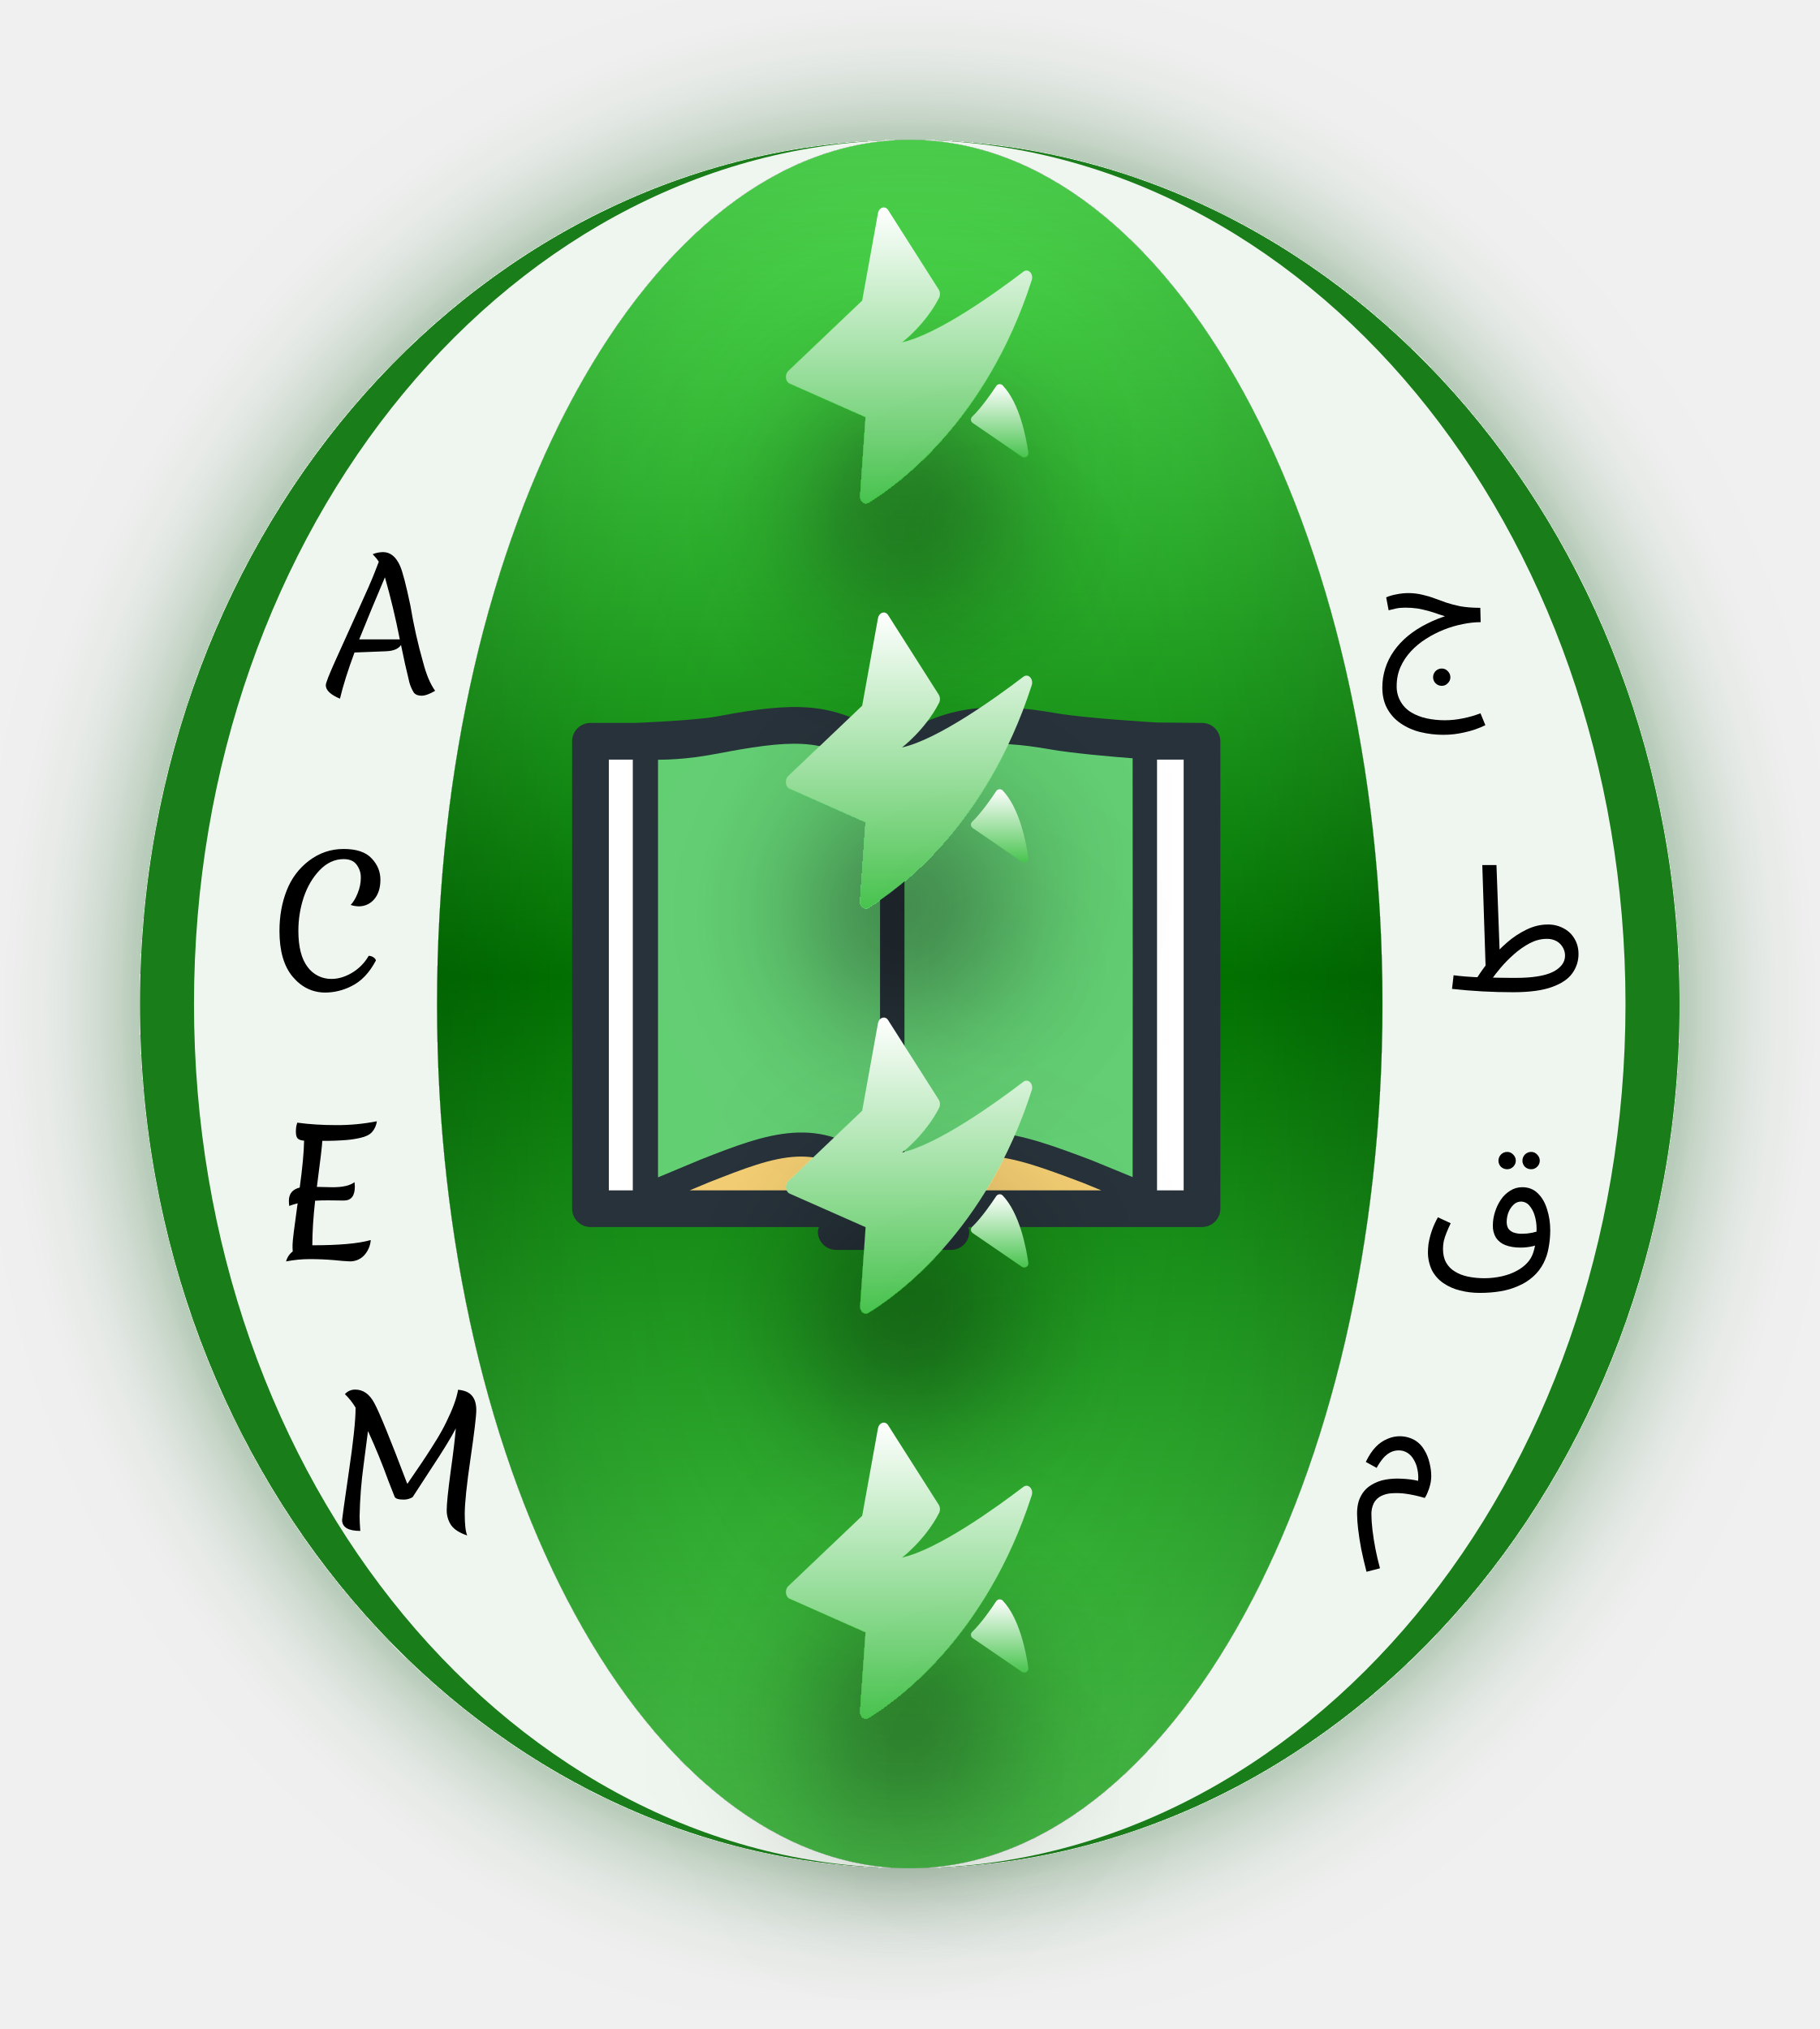
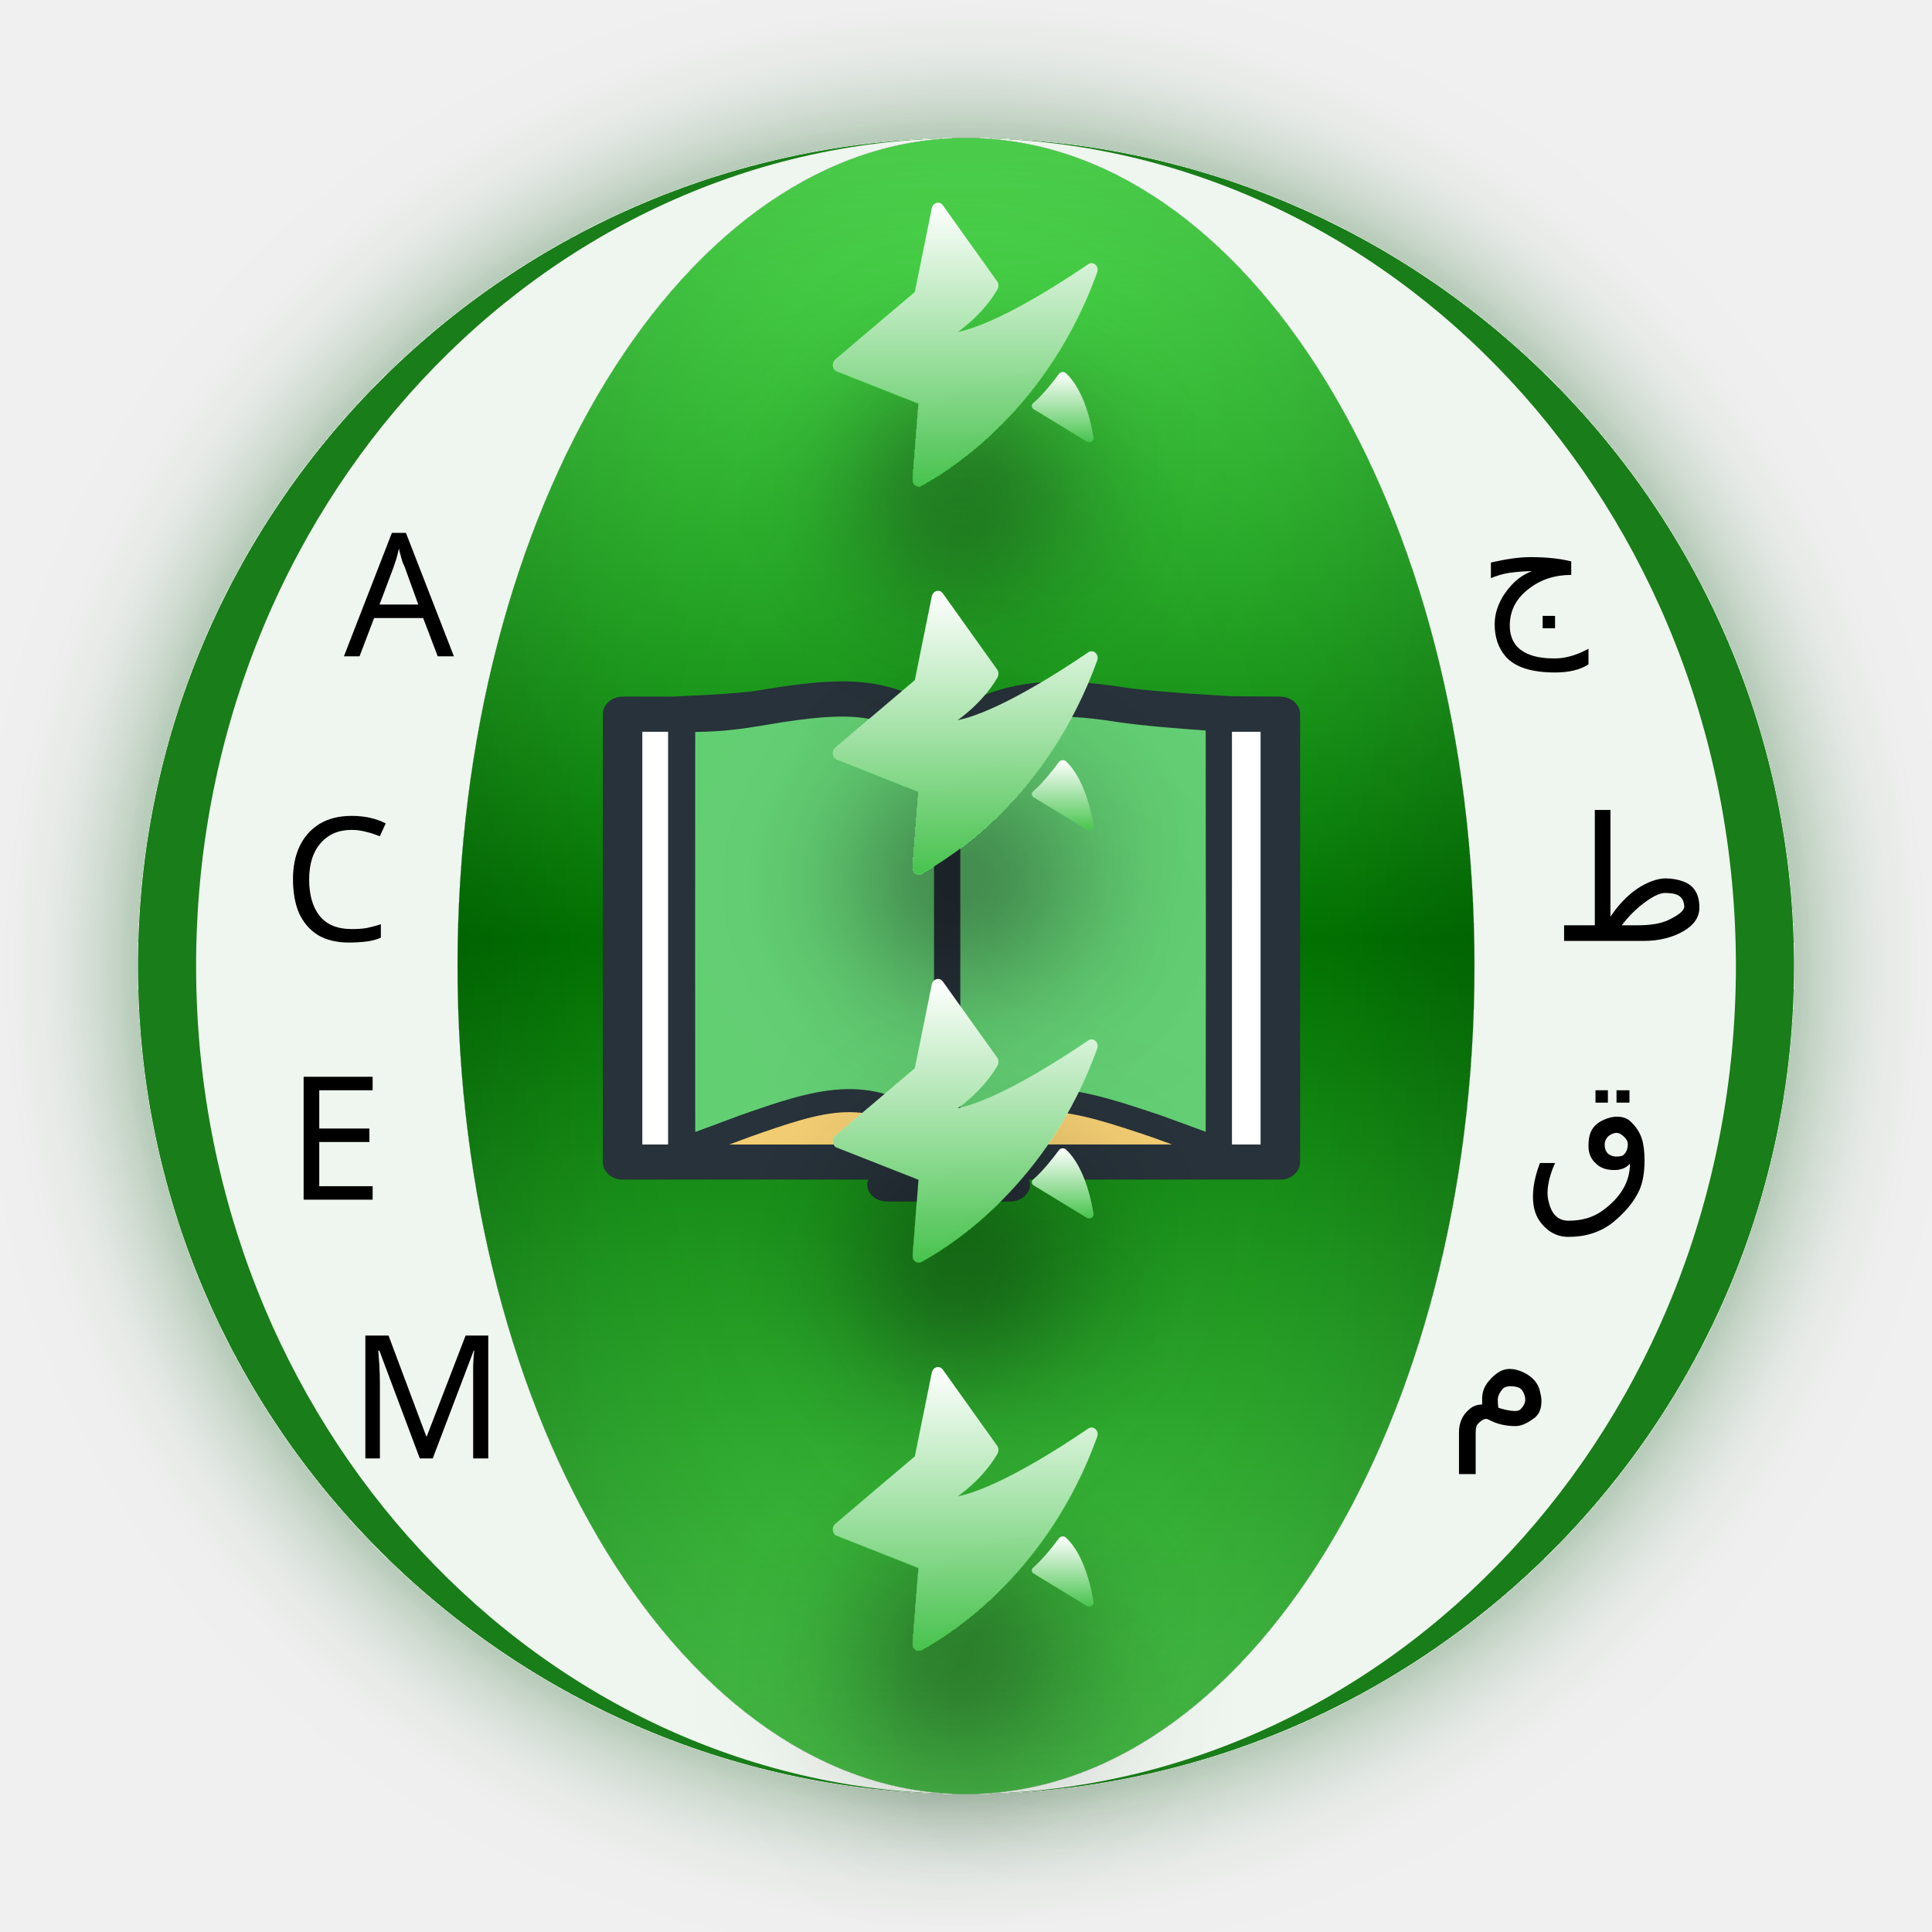
- <svg xmlns="http://www.w3.org/2000/svg" fill="none" viewBox="0 0 52 58">
+ <svg xmlns="http://www.w3.org/2000/svg" fill="none" viewBox="0 0 56 56">
  <g filter="url(#a)">
-     <ellipse cx="26" cy="28.702" fill="#197D19" rx="22" ry="24.702" />
-   </g>
-   <ellipse cx="26" cy="28.702" fill="#EFF5EF" rx="20.456" ry="24.702" />
+     <circle cx="28" cy="28" r="24" fill="#197D19" />
+   </g>
+   <ellipse cx="28" cy="28" fill="#EFF5EF" rx="22.316" ry="24" />
  <g filter="url(#b)">
-     <ellipse cx="26" cy="28.702" fill="url(#c)" rx="13.509" ry="24.702" />
-   </g>
-   <path fill="#27323A" d="m34.352 20.665-1.29-.012c-.017 0-2.05-.121-2.87-.264-1.764-.309-3.178-.282-4.67.785-1.53-1.054-2.563-1.12-4.552-.782l-.489.09c-.597.114-2.32.183-2.32.183h-1.286a.524.524 0 0 0-.524.524v13.362c0 .29.235.524.524.524h6.53c-.015.046-.03.092-.03.144a.52.52 0 0 0 .533.51h3.26a.522.522 0 0 0 .534-.51.43.43 0 0 0-.032-.144h6.682c.29 0 .525-.235.525-.524V21.189a.524.524 0 0 0-.525-.524Z" />
-   <path fill="#fff" d="M17.4 21.714h.685v12.313H17.4V21.714Z" />
-   <path fill="#63CF73" d="M18.806 21.718c.757-.004 1.329-.105 1.87-.207.157-.03.313-.06.47-.086 1.964-.333 2.67-.199 3.98.753.008.006.017.008.025.012v11.104c-1.697-1.488-3.222-.897-5.136-.144l-1.209.505c-.002-2.059-.002-9.616 0-11.937Z" />
-   <path fill="#F4CE73" d="M20.277 33.791c1.974-.776 3.165-1.243 4.649.235l.003.001H19.71l.566-.236Zm5.847.236.023-.016c1.37-1.493 2.664-1.004 4.802-.2l.526.216h-5.351Z" />
-   <path fill="#63CF73" d="m32.37 33.648-1.168-.48c-2.077-.783-3.735-1.403-5.353.162V22.218c.032-.015.064-.027.093-.05 1.284-1.003 2.421-1.036 4.07-.747.649.113 1.789.212 2.358.255.005 2.304.005 9.94 0 11.972Z" />
-   <path fill="#fff" d="M33.067 21.714h.761v12.313h-.761V21.714Z" />
+     <ellipse cx="28" cy="28" fill="url(#c)" rx="14.737" ry="24" />
+   </g>
+   <path fill="#27323A" d="m37.111 20.192-1.408-.012c-.018 0-2.237-.118-3.13-.257-1.926-.299-3.467-.273-5.095.763-1.668-1.024-2.796-1.088-4.966-.759-.183.028-.359.057-.533.086-.652.111-2.531.179-2.531.179h-1.403c-.316 0-.571.228-.571.509V33.683c0 .281.256.509.571.509h7.124c-.016.045-.033.09-.033.141 0 .273.259.494.582.494h3.555c.323 0 .583-.221.583-.494 0-.05-.016-.095-.034-.141h7.289c.317 0 .573-.228.573-.509V20.701c0-.281-.256-.509-.573-.509Z" />
+   <path fill="#fff" d="M18.618 21.211h.747V33.174h-.747V21.211Z" />
+   <path fill="#63CF73" d="M20.152 21.215c.826-.004 1.45-.102 2.04-.201.17-.03.341-.058.512-.084 2.143-.323 2.914-.193 4.342.732.009.005.018.008.027.012v10.789c-1.851-1.446-3.515-.872-5.603-.141l-1.319.49c-.003-2-.003-9.343 0-11.597Z" />
+   <path fill="#F4CE73" d="M21.757 32.945c2.153-.754 3.453-1.207 5.072.228 0 0 .002.001.003.001H21.139l.618-.229Zm6.378.229c.007-.005.018-.009.025-.016 1.494-1.45 2.906-.976 5.238-.194l.574.209h-5.838Z" />
+   <path fill="#63CF73" d="m34.949 32.806-1.274-.467c-2.267-.761-4.074-1.363-5.84.158V21.7c.034-.015.07-.026.101-.048 1.4-.976 2.642-1.007 4.441-.726.707.11 1.951.205 2.571.248.006 2.239.006 9.657 0 11.632Z" />
+   <path fill="#fff" d="M35.709 21.211h.83V33.174h-.83V21.211Z" />
  <g filter="url(#d)">
-     <path fill="url(#e)" fill-rule="evenodd" d="m24.739 11.92-.155 2.25c-.01.159.118.268.234.197.816-.498 3.372-2.33 4.667-6.355.06-.185-.1-.351-.236-.247-.766.585-2.438 1.793-3.471 2.023 0 0 .661-.501 1.058-1.271a.25.25 0 0 0-.008-.24l-1.445-2.272c-.085-.135-.261-.079-.292.093l-.45 2.496-2.111 2.01c-.106.101-.084.305.038.359l2.17.958Z" clip-rule="evenodd" />
+     <path fill="url(#e)" fill-rule="evenodd" d="m26.624 11.696-.169 2.186c-.012.154.129.259.255.191.89-.484 3.679-2.264 5.092-6.175.065-.179-.109-.341-.258-.24-.835.568-2.659 1.742-3.787 1.966 0 0 .722-.487 1.154-1.235.042-.073.039-.167-.008-.233L27.327 5.948c-.093-.131-.285-.077-.319.09l-.491 2.426-2.303 1.953c-.116.098-.092.296.041.348l2.368.931Z" clip-rule="evenodd" />
  </g>
  <g filter="url(#f)">
-     <path fill="url(#g)" fill-rule="evenodd" d="M28.472 11.034c-.134.203-.422.622-.688.878a.115.115 0 0 0 .015.178l1.405.963c.085.057.2-.011.185-.112-.065-.46-.254-1.418-.73-1.921a.12.12 0 0 0-.187.014Z" clip-rule="evenodd" />
+     <path fill="url(#g)" fill-rule="evenodd" d="M30.697 10.834c-.146.198-.46.605-.75.853-.058.05-.05.133.016.174l1.533.935c.092.056.217-.011.201-.108-.071-.447-.277-1.378-.796-1.867-.058-.055-.158-.049-.204.014Z" clip-rule="evenodd" />
  </g>
  <g filter="url(#h)">
-     <path fill="url(#i)" fill-rule="evenodd" d="m24.739 23.5-.155 2.25c-.01.158.118.267.234.196.816-.498 3.372-2.33 4.667-6.355.06-.185-.1-.351-.236-.247-.766.585-2.438 1.793-3.471 2.023 0 0 .661-.501 1.058-1.271a.25.25 0 0 0-.008-.24l-1.445-2.272c-.085-.135-.261-.079-.292.093l-.45 2.496-2.111 2.01c-.106.101-.084.305.038.359l2.17.958Z" clip-rule="evenodd" />
+     <path fill="url(#i)" fill-rule="evenodd" d="m26.624 22.946-.169 2.186c-.012.154.129.259.255.191.89-.484 3.679-2.264 5.092-6.175.065-.179-.109-.341-.258-.24-.835.568-2.659 1.742-3.787 1.966 0 0 .722-.487 1.154-1.235.042-.073.039-.167-.008-.233L27.327 17.198c-.093-.131-.285-.077-.319.09l-.491 2.426-2.303 1.953c-.116.098-.092.296.041.348l2.368.931Z" clip-rule="evenodd" />
  </g>
  <g filter="url(#j)">
-     <path fill="url(#k)" fill-rule="evenodd" d="M28.472 22.613c-.134.203-.422.622-.688.878a.115.115 0 0 0 .015.178l1.405.963c.085.057.2-.011.185-.112-.065-.46-.254-1.418-.73-1.921a.12.12 0 0 0-.187.014Z" clip-rule="evenodd" />
+     <path fill="url(#k)" fill-rule="evenodd" d="M30.697 22.084c-.146.198-.46.604-.75.853-.058.05-.05.133.016.174l1.533.935c.092.056.217-.011.201-.108-.071-.447-.277-1.378-.796-1.867-.058-.054-.158-.049-.204.014Z" clip-rule="evenodd" />
  </g>
  <g filter="url(#l)">
-     <path fill="url(#m)" fill-rule="evenodd" d="m24.739 35.079-.155 2.25c-.01.158.118.267.234.196.816-.498 3.372-2.33 4.667-6.355.06-.185-.1-.351-.236-.247-.766.585-2.438 1.793-3.471 2.023 0 0 .661-.502 1.058-1.271a.25.25 0 0 0-.008-.24l-1.445-2.272c-.085-.135-.261-.08-.292.093l-.45 2.496-2.111 2.01c-.106.101-.084.305.038.358l2.17.959Z" clip-rule="evenodd" />
+     <path fill="url(#m)" fill-rule="evenodd" d="m26.624 34.196-.169 2.186c-.012.154.129.259.255.191.89-.484 3.679-2.264 5.092-6.175.065-.179-.109-.341-.258-.24-.835.568-2.659 1.742-3.787 1.966 0 0 .722-.487 1.154-1.235.042-.073.039-.167-.008-.233L27.327 28.448c-.093-.131-.285-.077-.319.09l-.491 2.426-2.303 1.953c-.116.098-.092.296.041.348l2.368.931Z" clip-rule="evenodd" />
  </g>
  <g filter="url(#n)">
-     <path fill="url(#o)" fill-rule="evenodd" d="M28.472 34.192c-.134.203-.422.622-.688.878a.115.115 0 0 0 .015.178l1.405.963c.085.057.2-.011.185-.112-.065-.46-.254-1.418-.73-1.922a.12.12 0 0 0-.187.015Z" clip-rule="evenodd" />
+     <path fill="url(#o)" fill-rule="evenodd" d="M30.697 33.334c-.146.198-.46.604-.75.853-.058.05-.05.133.016.174l1.533.935c.092.056.217-.011.201-.108-.071-.447-.277-1.378-.796-1.867-.058-.054-.158-.049-.204.014Z" clip-rule="evenodd" />
  </g>
  <g filter="url(#p)">
-     <path fill="url(#q)" fill-rule="evenodd" d="m24.739 46.657-.155 2.25c-.01.159.118.268.234.197.816-.498 3.372-2.33 4.667-6.355.06-.185-.1-.351-.236-.247-.766.584-2.438 1.793-3.471 2.023 0 0 .661-.502 1.058-1.271a.25.25 0 0 0-.008-.24l-1.445-2.272c-.085-.135-.261-.08-.292.093l-.45 2.496-2.111 2.01c-.106.1-.084.304.038.358l2.17.959Z" clip-rule="evenodd" />
+     <path fill="url(#q)" fill-rule="evenodd" d="m26.624 45.446-.169 2.186c-.012.154.129.259.255.191.89-.484 3.679-2.264 5.092-6.175.065-.179-.109-.341-.258-.24-.835.568-2.659 1.742-3.787 1.966 0 0 .722-.487 1.154-1.235.042-.073.039-.167-.008-.233L27.327 39.698c-.093-.131-.285-.077-.319.09l-.491 2.426-2.303 1.953c-.116.098-.092.296.041.348l2.368.931Z" clip-rule="evenodd" />
  </g>
  <g filter="url(#r)">
-     <path fill="url(#s)" fill-rule="evenodd" d="M28.472 45.77c-.134.204-.422.623-.688.879a.115.115 0 0 0 .015.178l1.405.962c.085.058.2-.01.185-.11-.065-.46-.254-1.42-.73-1.923a.12.12 0 0 0-.187.015Z" clip-rule="evenodd" />
-   </g>
-   <path fill="#000" d="M9.311 19.587c0-.063.092-.298.275-.705.183-.41.395-.878.635-1.405.243-.53.408-.908.495-1.135l.11-.285a1.409 1.409 0 0 0-.175-.215.817.817 0 0 1 .295-.06c.21 0 .373.133.49.4.073.17.172.55.295 1.14a14.56 14.56 0 0 0 .365 1.625c.09.343.203.61.34.8-.157.093-.287.14-.39.14-.1 0-.173-.03-.22-.09a1.114 1.114 0 0 1-.125-.285 24.28 24.28 0 0 1-.24-1.075c-.073.113-.22.173-.44.18l-.89.035c-.19.513-.328.953-.415 1.32-.27-.113-.405-.242-.405-.385Zm1.69-3.085a93.81 93.81 0 0 0-.735 1.775h1.16a21.496 21.496 0 0 0-.425-1.775ZM9.302 28.373c-.37 0-.681-.15-.935-.45-.253-.3-.38-.736-.38-1.31 0-.423.069-.808.205-1.155.137-.35.35-.635.64-.855.294-.223.624-.335.99-.335.367 0 .634.09.8.27.167.177.25.38.25.61 0 .23-.058.415-.175.555a.57.57 0 0 1-.455.205.771.771 0 0 1-.22-.04c.077-.08.143-.191.2-.335.06-.146.09-.293.09-.44a.594.594 0 0 0-.12-.375c-.076-.106-.2-.16-.37-.16-.256 0-.486.107-.69.32-.2.21-.351.47-.455.78-.1.307-.15.624-.15.95 0 .46.089.805.265 1.035a.83.83 0 0 0 .685.34c.187 0 .379-.056.575-.17a1.34 1.34 0 0 0 .485-.49.24.24 0 0 1 .14.045c.043.03.065.06.065.09-.187.354-.422.599-.705.735a1.67 1.67 0 0 1-.735.18Zm.524 5.945-.445-.005a5.08 5.08 0 0 0-.375.01c-.053.473-.08.898-.08 1.274.77 0 1.327-.05 1.67-.15a.725.725 0 0 1-.2.45.548.548 0 0 1-.405.16 6.97 6.97 0 0 1-.435-.035c-.24-.02-.473-.03-.7-.03-.226 0-.453.022-.68.066a.518.518 0 0 1 .19-.285 1.897 1.897 0 0 1-.005-.19c0-.107.049-.502.145-1.185a1.907 1.907 0 0 0-.24.074 1.374 1.374 0 0 1-.01-.145c0-.203.104-.33.31-.38.077-.56.119-1.006.125-1.34-.086-.006-.148-.028-.185-.065-.033-.036-.05-.101-.05-.195 0-.096.014-.181.04-.255.344.047.717.07 1.12.07a5.82 5.82 0 0 0 1.155-.11.58.58 0 0 1-.14.31c-.07.077-.183.132-.34.166a2.792 2.792 0 0 1-.39.06 7.949 7.949 0 0 1-.69.024c-.003.12-.055.559-.155 1.316.207.006.357.01.45.01.294 0 .502-.049.625-.146.007.054.01.097.01.13 0 .264-.105.396-.315.396Zm3.266 5.409c.187.017.32.075.4.175.08.096.12.231.12.405 0 .17-.055.631-.165 1.385-.11.753-.165 1.282-.165 1.585 0 .3.024.505.07.615-.22-.074-.373-.172-.46-.295a.767.767 0 0 1-.125-.44c0-.17.037-.528.11-1.075.077-.547.127-.964.15-1.25-.136.263-.365.636-.685 1.12-.316.483-.5.765-.55.845a.489.489 0 0 1-.25.07c-.156 0-.245-.028-.265-.085l-.175-.445a18.345 18.345 0 0 0-.585-1.43l-.125.965a12.59 12.59 0 0 0-.115 1.475c0 .103.007.242.02.415-.346 0-.52-.105-.52-.315 0-.03.064-.482.19-1.355.13-.877.195-1.487.195-1.83v-.025a1.87 1.87 0 0 0-.305-.385.386.386 0 0 1 .295-.13c.227 0 .409.128.545.385.14.253.449 1.008.925 2.265a.38.38 0 0 1 .02.045c.03-.047.112-.167.245-.36a19.063 19.063 0 0 0 .585-.895 5.76 5.76 0 0 0 .28-.505c.187-.38.3-.69.34-.93Zm28.114-20.122a.245.245 0 0 1-.18-.075.248.248 0 0 1 .18-.42c.067 0 .123.025.17.075a.24.24 0 0 1 .075.175.224.224 0 0 1-.075.17.224.224 0 0 1-.17.075Zm.05 1.4a2.77 2.77 0 0 1-.67-.08 1.711 1.711 0 0 1-.56-.25c-.16-.11-.287-.25-.38-.42-.093-.17-.14-.37-.14-.6a1.805 1.805 0 0 1 .33-1.045c.11-.157.243-.3.4-.43a2.78 2.78 0 0 1 .535-.345c.2-.103.418-.19.655-.26l-.055.065a12.094 12.094 0 0 1-.265-.085 3.474 3.474 0 0 0-.59-.16 2.37 2.37 0 0 0-.355-.025c-.1 0-.188.008-.265.025a9.857 9.857 0 0 0-.21.05l-.07-.37a1.39 1.39 0 0 1 .29-.085 1.696 1.696 0 0 1 .74.01c.12.027.233.06.34.1l.345.125c.12.04.253.075.4.105.15.027.327.042.53.045h.045l.01.41c-.16 0-.33.018-.51.055a3.062 3.062 0 0 0-1.05.42 2.17 2.17 0 0 0-.435.36 1.64 1.64 0 0 0-.295.445c-.073.167-.11.347-.11.54a.855.855 0 0 0 .41.755c.13.08.278.138.445.175a2.508 2.508 0 0 0 1.035 0 2.92 2.92 0 0 0 .505-.145l.14.34a2.624 2.624 0 0 1-.595.205c-.203.047-.403.07-.6.07Zm1.034 15.953c-.2 0-.388-.024-.565-.07a1.424 1.424 0 0 1-.475-.21 1.01 1.01 0 0 1-.325-.365 1.175 1.175 0 0 1-.115-.54c0-.05.005-.12.015-.21a2.264 2.264 0 0 1 .27-.766l.365.17a3.81 3.81 0 0 0-.125.285 1.59 1.59 0 0 0-.075.235c-.013.07-.02.14-.02.21 0 .157.03.289.09.395a.68.68 0 0 0 .25.255c.107.067.23.115.37.145a2.338 2.338 0 0 0 .975-.009c.16-.037.3-.089.42-.155.12-.064.22-.139.3-.226a.762.762 0 0 0 .17-.284c.034-.1.059-.209.075-.325.017-.12.025-.239.025-.355 0-.14-.018-.27-.055-.39a.75.75 0 0 0-.155-.29.313.313 0 0 0-.24-.11.3.3 0 0 0-.21.09.619.619 0 0 0-.145.22.774.774 0 0 0-.05.27c0 .07.014.13.04.18.03.05.079.09.145.12a.71.71 0 0 0 .26.04 1.427 1.427 0 0 0 .545-.11l.02.35a.758.758 0 0 1-.285.12 1.512 1.512 0 0 1-.325.035c-.17 0-.315-.024-.435-.07a.573.573 0 0 1-.27-.21.645.645 0 0 1-.09-.355c0-.127.02-.254.06-.38.04-.13.097-.249.17-.356a.879.879 0 0 1 .265-.255.624.624 0 0 1 .345-.1c.18 0 .329.059.445.175.12.117.209.27.265.46.06.187.09.386.09.595 0 .164-.015.327-.045.49-.026.16-.075.309-.145.446a1.29 1.29 0 0 1-.305.395c-.123.11-.265.198-.425.265-.156.07-.326.12-.51.15-.183.03-.378.045-.585.045Zm1.47-3.535a.254.254 0 0 1-.18-.07.249.249 0 0 1-.07-.175.249.249 0 0 1 .25-.25c.067 0 .124.025.17.075a.24.24 0 0 1 0 .35.231.231 0 0 1-.17.07Zm-.685 0a.254.254 0 0 1-.18-.07.249.249 0 0 1-.07-.175.249.249 0 0 1 .25-.25c.067 0 .124.025.17.075a.24.24 0 0 1 0 .35.231.231 0 0 1-.17.07Zm.168-5.06a15.8 15.8 0 0 1-1.745-.095l.045-.39c.097.014.207.025.33.035.127.01.265.019.415.025l.49.01c.174.004.359.005.555.005.22 0 .417-.013.59-.04.174-.026.319-.066.435-.12a.751.751 0 0 0 .275-.205.43.43 0 0 0 .095-.275.458.458 0 0 0-.055-.215.473.473 0 0 0-.17-.185.55.55 0 0 0-.305-.075c-.16 0-.32.042-.48.125a2.348 2.348 0 0 0-.45.315c-.14.124-.265.25-.375.38-.11.13-.198.244-.265.34l-.435-.015a4.97 4.97 0 0 1 .38-.53c.15-.183.314-.351.49-.505a2.49 2.49 0 0 1 .565-.375c.197-.096.397-.145.6-.145a.91.91 0 0 1 .47.115.756.756 0 0 1 .305.3c.074.127.11.27.11.43a.93.93 0 0 1-.175.545c-.113.164-.306.295-.58.395-.273.1-.645.15-1.115.15Zm-.78-.56-.1-3.075h.405l.1 2.725-.405.35ZM39.054 44.93a13.55 13.55 0 0 1-.15-.645 7.82 7.82 0 0 1-.09-.58 4.018 4.018 0 0 1-.03-.435c0-.203.036-.372.11-.505a.792.792 0 0 1 .295-.315 1.15 1.15 0 0 1 .41-.155c.153-.027.31-.035.47-.025.163.007.316.027.46.06a1.05 1.05 0 0 0-.02-.325.802.802 0 0 0-.105-.28.537.537 0 0 0-.18-.195.456.456 0 0 0-.25-.07.518.518 0 0 0-.235.055.693.693 0 0 0-.21.17 1.569 1.569 0 0 0-.185.275l-.31-.17c.086-.18.181-.323.285-.43a.997.997 0 0 1 .335-.23.87.87 0 0 1 .775.035c.116.07.208.163.275.28.07.113.12.237.15.37.033.13.05.255.05.375 0 .083-.01.167-.03.25a1.29 1.29 0 0 1-.075.225.735.735 0 0 1-.08.155 3.715 3.715 0 0 0-.505-.115 1.895 1.895 0 0 0-.425-.02.78.78 0 0 0-.32.08.475.475 0 0 0-.205.2.691.691 0 0 0-.07.33c0 .123.01.27.03.44a7.565 7.565 0 0 0 .215 1.095l-.385.1Z" />
+     <path fill="url(#s)" fill-rule="evenodd" d="M30.697 44.584c-.146.198-.46.604-.75.853-.058.05-.05.133.016.174l1.533.935c.092.056.217-.011.201-.108-.071-.447-.277-1.378-.796-1.867-.058-.054-.158-.049-.204.014Z" clip-rule="evenodd" />
+   </g>
+   <text xml:space="preserve" fill="#000" font-family="Merienda" font-size="5" letter-spacing="0em" style="white-space:pre">
+     <tspan x="9.968" y="19.025">A</tspan>
+   </text>
+   <text xml:space="preserve" fill="#000" font-family="Merienda" font-size="5" letter-spacing="0em" style="white-space:pre">
+     <tspan x="8.178" y="27.275">C</tspan>
+   </text>
+   <text xml:space="preserve" fill="#000" font-family="Merienda" font-size="5" letter-spacing="0em" style="white-space:pre">
+     <tspan x="8.318" y="34.775">E</tspan>
+   </text>
+   <text xml:space="preserve" fill="#000" font-family="Merienda" font-size="5" letter-spacing="0em" style="white-space:pre">
+     <tspan x="10.104" y="42.275">M</tspan>
+   </text>
+   <text xml:space="preserve" fill="#000" font-family="Merienda" font-size="5" letter-spacing="0em" style="white-space:pre">
+     <tspan x="42.824" y="18.275">ج</tspan>
+   </text>
+   <text xml:space="preserve" fill="#000" font-family="Merienda" font-size="5" letter-spacing="0em" style="white-space:pre">
+     <tspan x="44.169" y="34.775">ق</tspan>
+   </text>
+   <text xml:space="preserve" fill="#000" font-family="Merienda" font-size="5" letter-spacing="0em" style="white-space:pre">
+     <tspan x="44.977" y="27.275">ط</tspan>
+   </text>
+   <text xml:space="preserve" fill="#000" font-family="Merienda" font-size="5" letter-spacing="0em" style="white-space:pre">
+     <tspan x="41.947" y="41.525">م</tspan>
+   </text>
  <defs>
-     <filter id="a" width="52" height="57.404" x="0" y="0" color-interpolation-filters="sRGB" filterUnits="userSpaceOnUse">
+     <filter id="a" width="56" height="56" x="0" y="0" color-interpolation-filters="sRGB" filterUnits="userSpaceOnUse">
      <feFlood flood-opacity="0" result="BackgroundImageFix" />
      <feColorMatrix in="SourceAlpha" result="hardAlpha" values="0 0 0 0 0 0 0 0 0 0 0 0 0 0 0 0 0 0 127 0" />
      <feOffset />
      <feGaussianBlur stdDeviation="2" />
      <feComposite in2="hardAlpha" operator="out" />
      <feColorMatrix values="0 0 0 0 0.016 0 0 0 0 0.342 0 0 0 0 0.048 0 0 0 0.51 0" />
      <feBlend in2="BackgroundImageFix" result="effect1_dropShadow_313_297" />
      <feBlend in="SourceGraphic" in2="effect1_dropShadow_313_297" result="shape" />
    </filter>
-     <filter id="b" width="27.017" height="49.404" x="12.491" y="4" color-interpolation-filters="sRGB" filterUnits="userSpaceOnUse">
+     <filter id="b" width="29.474" height="48" x="13.263" y="4" color-interpolation-filters="sRGB" filterUnits="userSpaceOnUse">
      <feFlood flood-opacity="0" result="BackgroundImageFix" />
      <feBlend in="SourceGraphic" in2="BackgroundImageFix" result="shape" />
      <feColorMatrix in="SourceAlpha" result="hardAlpha" values="0 0 0 0 0 0 0 0 0 0 0 0 0 0 0 0 0 0 127 0" />
      <feOffset />
      <feGaussianBlur stdDeviation="4" />
      <feComposite in2="hardAlpha" k2="-1" k3="1" operator="arithmetic" />
      <feColorMatrix values="0 0 0 0 0 0 0 0 0 0 0 0 0 0 0 0 0 0 0.2 0" />
      <feBlend in2="shape" result="effect1_innerShadow_313_297" />
    </filter>
-     <filter id="d" width="15.036" height="16.459" x="18.462" y="5.93" color-interpolation-filters="sRGB" filterUnits="userSpaceOnUse">
-       <feFlood flood-opacity="0" result="BackgroundImageFix" />
-       <feColorMatrix in="SourceAlpha" result="hardAlpha" values="0 0 0 0 0 0 0 0 0 0 0 0 0 0 0 0 0 0 127 0" />
-       <feOffset dy="4" />
-       <feGaussianBlur stdDeviation="2" />
-       <feComposite in2="hardAlpha" operator="out" />
-       <feColorMatrix values="0 0 0 0 0 0 0 0 0 0 0 0 0 0 0 0 0 0 0.5 0" />
-       <feBlend in2="BackgroundImageFix" result="effect1_dropShadow_313_297" />
-       <feBlend in="SourceGraphic" in2="effect1_dropShadow_313_297" result="shape" />
-     </filter>
-     <filter id="f" width="9.641" height="10.093" x="23.749" y="10.981" color-interpolation-filters="sRGB" filterUnits="userSpaceOnUse">
-       <feFlood flood-opacity="0" result="BackgroundImageFix" />
-       <feColorMatrix in="SourceAlpha" result="hardAlpha" values="0 0 0 0 0 0 0 0 0 0 0 0 0 0 0 0 0 0 127 0" />
-       <feOffset dy="4" />
-       <feGaussianBlur stdDeviation="2" />
-       <feComposite in2="hardAlpha" operator="out" />
-       <feColorMatrix values="0 0 0 0 0 0 0 0 0 0 0 0 0 0 0 0 0 0 0.5 0" />
-       <feBlend in2="BackgroundImageFix" result="effect1_dropShadow_313_297" />
-       <feBlend in="SourceGraphic" in2="effect1_dropShadow_313_297" result="shape" />
-     </filter>
-     <filter id="h" width="15.036" height="16.459" x="18.462" y="17.509" color-interpolation-filters="sRGB" filterUnits="userSpaceOnUse">
-       <feFlood flood-opacity="0" result="BackgroundImageFix" />
-       <feColorMatrix in="SourceAlpha" result="hardAlpha" values="0 0 0 0 0 0 0 0 0 0 0 0 0 0 0 0 0 0 127 0" />
-       <feOffset dy="4" />
-       <feGaussianBlur stdDeviation="2" />
-       <feComposite in2="hardAlpha" operator="out" />
-       <feColorMatrix values="0 0 0 0 0 0 0 0 0 0 0 0 0 0 0 0 0 0 0.5 0" />
-       <feBlend in2="BackgroundImageFix" result="effect1_dropShadow_313_297" />
-       <feBlend in="SourceGraphic" in2="effect1_dropShadow_313_297" result="shape" />
-     </filter>
-     <filter id="j" width="9.641" height="10.093" x="23.749" y="22.56" color-interpolation-filters="sRGB" filterUnits="userSpaceOnUse">
-       <feFlood flood-opacity="0" result="BackgroundImageFix" />
-       <feColorMatrix in="SourceAlpha" result="hardAlpha" values="0 0 0 0 0 0 0 0 0 0 0 0 0 0 0 0 0 0 127 0" />
-       <feOffset dy="4" />
-       <feGaussianBlur stdDeviation="2" />
-       <feComposite in2="hardAlpha" operator="out" />
-       <feColorMatrix values="0 0 0 0 0 0 0 0 0 0 0 0 0 0 0 0 0 0 0.5 0" />
-       <feBlend in2="BackgroundImageFix" result="effect1_dropShadow_313_297" />
-       <feBlend in="SourceGraphic" in2="effect1_dropShadow_313_297" result="shape" />
-     </filter>
-     <filter id="l" width="15.036" height="16.459" x="18.462" y="29.088" color-interpolation-filters="sRGB" filterUnits="userSpaceOnUse">
-       <feFlood flood-opacity="0" result="BackgroundImageFix" />
-       <feColorMatrix in="SourceAlpha" result="hardAlpha" values="0 0 0 0 0 0 0 0 0 0 0 0 0 0 0 0 0 0 127 0" />
-       <feOffset dy="4" />
-       <feGaussianBlur stdDeviation="2" />
-       <feComposite in2="hardAlpha" operator="out" />
-       <feColorMatrix values="0 0 0 0 0 0 0 0 0 0 0 0 0 0 0 0 0 0 0.5 0" />
-       <feBlend in2="BackgroundImageFix" result="effect1_dropShadow_313_297" />
-       <feBlend in="SourceGraphic" in2="effect1_dropShadow_313_297" result="shape" />
-     </filter>
-     <filter id="n" width="9.641" height="10.093" x="23.749" y="34.139" color-interpolation-filters="sRGB" filterUnits="userSpaceOnUse">
-       <feFlood flood-opacity="0" result="BackgroundImageFix" />
-       <feColorMatrix in="SourceAlpha" result="hardAlpha" values="0 0 0 0 0 0 0 0 0 0 0 0 0 0 0 0 0 0 127 0" />
-       <feOffset dy="4" />
-       <feGaussianBlur stdDeviation="2" />
-       <feComposite in2="hardAlpha" operator="out" />
-       <feColorMatrix values="0 0 0 0 0 0 0 0 0 0 0 0 0 0 0 0 0 0 0.5 0" />
-       <feBlend in2="BackgroundImageFix" result="effect1_dropShadow_313_297" />
-       <feBlend in="SourceGraphic" in2="effect1_dropShadow_313_297" result="shape" />
-     </filter>
-     <filter id="p" width="15.036" height="16.459" x="18.462" y="40.667" color-interpolation-filters="sRGB" filterUnits="userSpaceOnUse">
-       <feFlood flood-opacity="0" result="BackgroundImageFix" />
-       <feColorMatrix in="SourceAlpha" result="hardAlpha" values="0 0 0 0 0 0 0 0 0 0 0 0 0 0 0 0 0 0 127 0" />
-       <feOffset dy="4" />
-       <feGaussianBlur stdDeviation="2" />
-       <feComposite in2="hardAlpha" operator="out" />
-       <feColorMatrix values="0 0 0 0 0 0 0 0 0 0 0 0 0 0 0 0 0 0 0.5 0" />
-       <feBlend in2="BackgroundImageFix" result="effect1_dropShadow_313_297" />
-       <feBlend in="SourceGraphic" in2="effect1_dropShadow_313_297" result="shape" />
-     </filter>
-     <filter id="r" width="9.641" height="10.093" x="23.749" y="45.718" color-interpolation-filters="sRGB" filterUnits="userSpaceOnUse">
-       <feFlood flood-opacity="0" result="BackgroundImageFix" />
-       <feColorMatrix in="SourceAlpha" result="hardAlpha" values="0 0 0 0 0 0 0 0 0 0 0 0 0 0 0 0 0 0 127 0" />
-       <feOffset dy="4" />
-       <feGaussianBlur stdDeviation="2" />
-       <feComposite in2="hardAlpha" operator="out" />
-       <feColorMatrix values="0 0 0 0 0 0 0 0 0 0 0 0 0 0 0 0 0 0 0.5 0" />
-       <feBlend in2="BackgroundImageFix" result="effect1_dropShadow_313_297" />
-       <feBlend in="SourceGraphic" in2="effect1_dropShadow_313_297" result="shape" />
-     </filter>
-     <linearGradient id="c" x1="26" x2="26" y1="4" y2="53.404" gradientUnits="userSpaceOnUse">
+     <filter id="d" width="15.676" height="16.219" x="20.14" y="5.875" color-interpolation-filters="sRGB" filterUnits="userSpaceOnUse">
+       <feFlood flood-opacity="0" result="BackgroundImageFix" />
+       <feColorMatrix in="SourceAlpha" result="hardAlpha" values="0 0 0 0 0 0 0 0 0 0 0 0 0 0 0 0 0 0 127 0" />
+       <feOffset dy="4" />
+       <feGaussianBlur stdDeviation="2" />
+       <feComposite in2="hardAlpha" operator="out" />
+       <feColorMatrix values="0 0 0 0 0 0 0 0 0 0 0 0 0 0 0 0 0 0 0.5 0" />
+       <feBlend in2="BackgroundImageFix" result="effect1_dropShadow_313_297" />
+       <feBlend in="SourceGraphic" in2="effect1_dropShadow_313_297" result="shape" />
+     </filter>
+     <filter id="f" width="9.791" height="10.033" x="25.908" y="10.783" color-interpolation-filters="sRGB" filterUnits="userSpaceOnUse">
+       <feFlood flood-opacity="0" result="BackgroundImageFix" />
+       <feColorMatrix in="SourceAlpha" result="hardAlpha" values="0 0 0 0 0 0 0 0 0 0 0 0 0 0 0 0 0 0 127 0" />
+       <feOffset dy="4" />
+       <feGaussianBlur stdDeviation="2" />
+       <feComposite in2="hardAlpha" operator="out" />
+       <feColorMatrix values="0 0 0 0 0 0 0 0 0 0 0 0 0 0 0 0 0 0 0.5 0" />
+       <feBlend in2="BackgroundImageFix" result="effect1_dropShadow_313_297" />
+       <feBlend in="SourceGraphic" in2="effect1_dropShadow_313_297" result="shape" />
+     </filter>
+     <filter id="h" width="15.676" height="16.219" x="20.14" y="17.125" color-interpolation-filters="sRGB" filterUnits="userSpaceOnUse">
+       <feFlood flood-opacity="0" result="BackgroundImageFix" />
+       <feColorMatrix in="SourceAlpha" result="hardAlpha" values="0 0 0 0 0 0 0 0 0 0 0 0 0 0 0 0 0 0 127 0" />
+       <feOffset dy="4" />
+       <feGaussianBlur stdDeviation="2" />
+       <feComposite in2="hardAlpha" operator="out" />
+       <feColorMatrix values="0 0 0 0 0 0 0 0 0 0 0 0 0 0 0 0 0 0 0.5 0" />
+       <feBlend in2="BackgroundImageFix" result="effect1_dropShadow_313_297" />
+       <feBlend in="SourceGraphic" in2="effect1_dropShadow_313_297" result="shape" />
+     </filter>
+     <filter id="j" width="9.791" height="10.033" x="25.908" y="22.033" color-interpolation-filters="sRGB" filterUnits="userSpaceOnUse">
+       <feFlood flood-opacity="0" result="BackgroundImageFix" />
+       <feColorMatrix in="SourceAlpha" result="hardAlpha" values="0 0 0 0 0 0 0 0 0 0 0 0 0 0 0 0 0 0 127 0" />
+       <feOffset dy="4" />
+       <feGaussianBlur stdDeviation="2" />
+       <feComposite in2="hardAlpha" operator="out" />
+       <feColorMatrix values="0 0 0 0 0 0 0 0 0 0 0 0 0 0 0 0 0 0 0.5 0" />
+       <feBlend in2="BackgroundImageFix" result="effect1_dropShadow_313_297" />
+       <feBlend in="SourceGraphic" in2="effect1_dropShadow_313_297" result="shape" />
+     </filter>
+     <filter id="l" width="15.676" height="16.219" x="20.14" y="28.375" color-interpolation-filters="sRGB" filterUnits="userSpaceOnUse">
+       <feFlood flood-opacity="0" result="BackgroundImageFix" />
+       <feColorMatrix in="SourceAlpha" result="hardAlpha" values="0 0 0 0 0 0 0 0 0 0 0 0 0 0 0 0 0 0 127 0" />
+       <feOffset dy="4" />
+       <feGaussianBlur stdDeviation="2" />
+       <feComposite in2="hardAlpha" operator="out" />
+       <feColorMatrix values="0 0 0 0 0 0 0 0 0 0 0 0 0 0 0 0 0 0 0.5 0" />
+       <feBlend in2="BackgroundImageFix" result="effect1_dropShadow_313_297" />
+       <feBlend in="SourceGraphic" in2="effect1_dropShadow_313_297" result="shape" />
+     </filter>
+     <filter id="n" width="9.791" height="10.033" x="25.908" y="33.283" color-interpolation-filters="sRGB" filterUnits="userSpaceOnUse">
+       <feFlood flood-opacity="0" result="BackgroundImageFix" />
+       <feColorMatrix in="SourceAlpha" result="hardAlpha" values="0 0 0 0 0 0 0 0 0 0 0 0 0 0 0 0 0 0 127 0" />
+       <feOffset dy="4" />
+       <feGaussianBlur stdDeviation="2" />
+       <feComposite in2="hardAlpha" operator="out" />
+       <feColorMatrix values="0 0 0 0 0 0 0 0 0 0 0 0 0 0 0 0 0 0 0.5 0" />
+       <feBlend in2="BackgroundImageFix" result="effect1_dropShadow_313_297" />
+       <feBlend in="SourceGraphic" in2="effect1_dropShadow_313_297" result="shape" />
+     </filter>
+     <filter id="p" width="15.676" height="16.219" x="20.14" y="39.625" color-interpolation-filters="sRGB" filterUnits="userSpaceOnUse">
+       <feFlood flood-opacity="0" result="BackgroundImageFix" />
+       <feColorMatrix in="SourceAlpha" result="hardAlpha" values="0 0 0 0 0 0 0 0 0 0 0 0 0 0 0 0 0 0 127 0" />
+       <feOffset dy="4" />
+       <feGaussianBlur stdDeviation="2" />
+       <feComposite in2="hardAlpha" operator="out" />
+       <feColorMatrix values="0 0 0 0 0 0 0 0 0 0 0 0 0 0 0 0 0 0 0.5 0" />
+       <feBlend in2="BackgroundImageFix" result="effect1_dropShadow_313_297" />
+       <feBlend in="SourceGraphic" in2="effect1_dropShadow_313_297" result="shape" />
+     </filter>
+     <filter id="r" width="9.791" height="10.033" x="25.908" y="44.533" color-interpolation-filters="sRGB" filterUnits="userSpaceOnUse">
+       <feFlood flood-opacity="0" result="BackgroundImageFix" />
+       <feColorMatrix in="SourceAlpha" result="hardAlpha" values="0 0 0 0 0 0 0 0 0 0 0 0 0 0 0 0 0 0 127 0" />
+       <feOffset dy="4" />
+       <feGaussianBlur stdDeviation="2" />
+       <feComposite in2="hardAlpha" operator="out" />
+       <feColorMatrix values="0 0 0 0 0 0 0 0 0 0 0 0 0 0 0 0 0 0 0.5 0" />
+       <feBlend in2="BackgroundImageFix" result="effect1_dropShadow_313_297" />
+       <feBlend in="SourceGraphic" in2="effect1_dropShadow_313_297" result="shape" />
+     </filter>
+     <linearGradient id="c" x1="28" x2="28" y1="4" y2="52" gradientUnits="userSpaceOnUse">
      <stop stop-color="#57ED57" />
      <stop offset=".484" stop-color="#017401" />
      <stop offset="1" stop-color="#51D551" />
    </linearGradient>
-     <linearGradient id="e" x1="25.98" x2="25.98" y1="5.93" y2="14.389" gradientUnits="userSpaceOnUse">
-       <stop stop-color="#fff" />
-       <stop offset="1" stop-color="#48C44E" />
-     </linearGradient>
-     <linearGradient id="g" x1="28.57" x2="28.57" y1="10.981" y2="13.074" gradientUnits="userSpaceOnUse">
-       <stop stop-color="#fff" />
-       <stop offset="1" stop-color="#48C44E" />
-     </linearGradient>
-     <linearGradient id="i" x1="25.98" x2="25.98" y1="17.509" y2="25.968" gradientUnits="userSpaceOnUse">
-       <stop stop-color="#fff" />
-       <stop offset="1" stop-color="#48C44E" />
-     </linearGradient>
-     <linearGradient id="k" x1="28.57" x2="28.57" y1="22.56" y2="24.653" gradientUnits="userSpaceOnUse">
-       <stop stop-color="#fff" />
-       <stop offset="1" stop-color="#48C44E" />
-     </linearGradient>
-     <linearGradient id="m" x1="25.98" x2="25.98" y1="29.088" y2="37.547" gradientUnits="userSpaceOnUse">
-       <stop stop-color="#fff" />
-       <stop offset="1" stop-color="#48C44E" />
-     </linearGradient>
-     <linearGradient id="o" x1="28.57" x2="28.57" y1="34.139" y2="36.232" gradientUnits="userSpaceOnUse">
-       <stop stop-color="#fff" />
-       <stop offset="1" stop-color="#48C44E" />
-     </linearGradient>
-     <linearGradient id="q" x1="25.98" x2="25.98" y1="40.667" y2="49.126" gradientUnits="userSpaceOnUse">
-       <stop stop-color="#fff" />
-       <stop offset="1" stop-color="#48C44E" />
-     </linearGradient>
-     <linearGradient id="s" x1="28.57" x2="28.57" y1="45.718" y2="47.811" gradientUnits="userSpaceOnUse">
+     <linearGradient id="e" x1="27.978" x2="27.978" y1="5.875" y2="14.094" gradientUnits="userSpaceOnUse">
+       <stop stop-color="#fff" />
+       <stop offset="1" stop-color="#48C44E" />
+     </linearGradient>
+     <linearGradient id="g" x1="30.803" x2="30.803" y1="10.783" y2="12.816" gradientUnits="userSpaceOnUse">
+       <stop stop-color="#fff" />
+       <stop offset="1" stop-color="#48C44E" />
+     </linearGradient>
+     <linearGradient id="i" x1="27.978" x2="27.978" y1="17.125" y2="25.344" gradientUnits="userSpaceOnUse">
+       <stop stop-color="#fff" />
+       <stop offset="1" stop-color="#48C44E" />
+     </linearGradient>
+     <linearGradient id="k" x1="30.803" x2="30.803" y1="22.033" y2="24.066" gradientUnits="userSpaceOnUse">
+       <stop stop-color="#fff" />
+       <stop offset="1" stop-color="#48C44E" />
+     </linearGradient>
+     <linearGradient id="m" x1="27.978" x2="27.978" y1="28.375" y2="36.594" gradientUnits="userSpaceOnUse">
+       <stop stop-color="#fff" />
+       <stop offset="1" stop-color="#48C44E" />
+     </linearGradient>
+     <linearGradient id="o" x1="30.803" x2="30.803" y1="33.283" y2="35.316" gradientUnits="userSpaceOnUse">
+       <stop stop-color="#fff" />
+       <stop offset="1" stop-color="#48C44E" />
+     </linearGradient>
+     <linearGradient id="q" x1="27.978" x2="27.978" y1="39.625" y2="47.844" gradientUnits="userSpaceOnUse">
+       <stop stop-color="#fff" />
+       <stop offset="1" stop-color="#48C44E" />
+     </linearGradient>
+     <linearGradient id="s" x1="30.803" x2="30.803" y1="44.533" y2="46.566" gradientUnits="userSpaceOnUse">
      <stop stop-color="#fff" />
      <stop offset="1" stop-color="#48C44E" />
    </linearGradient>
  </defs>
</svg>
